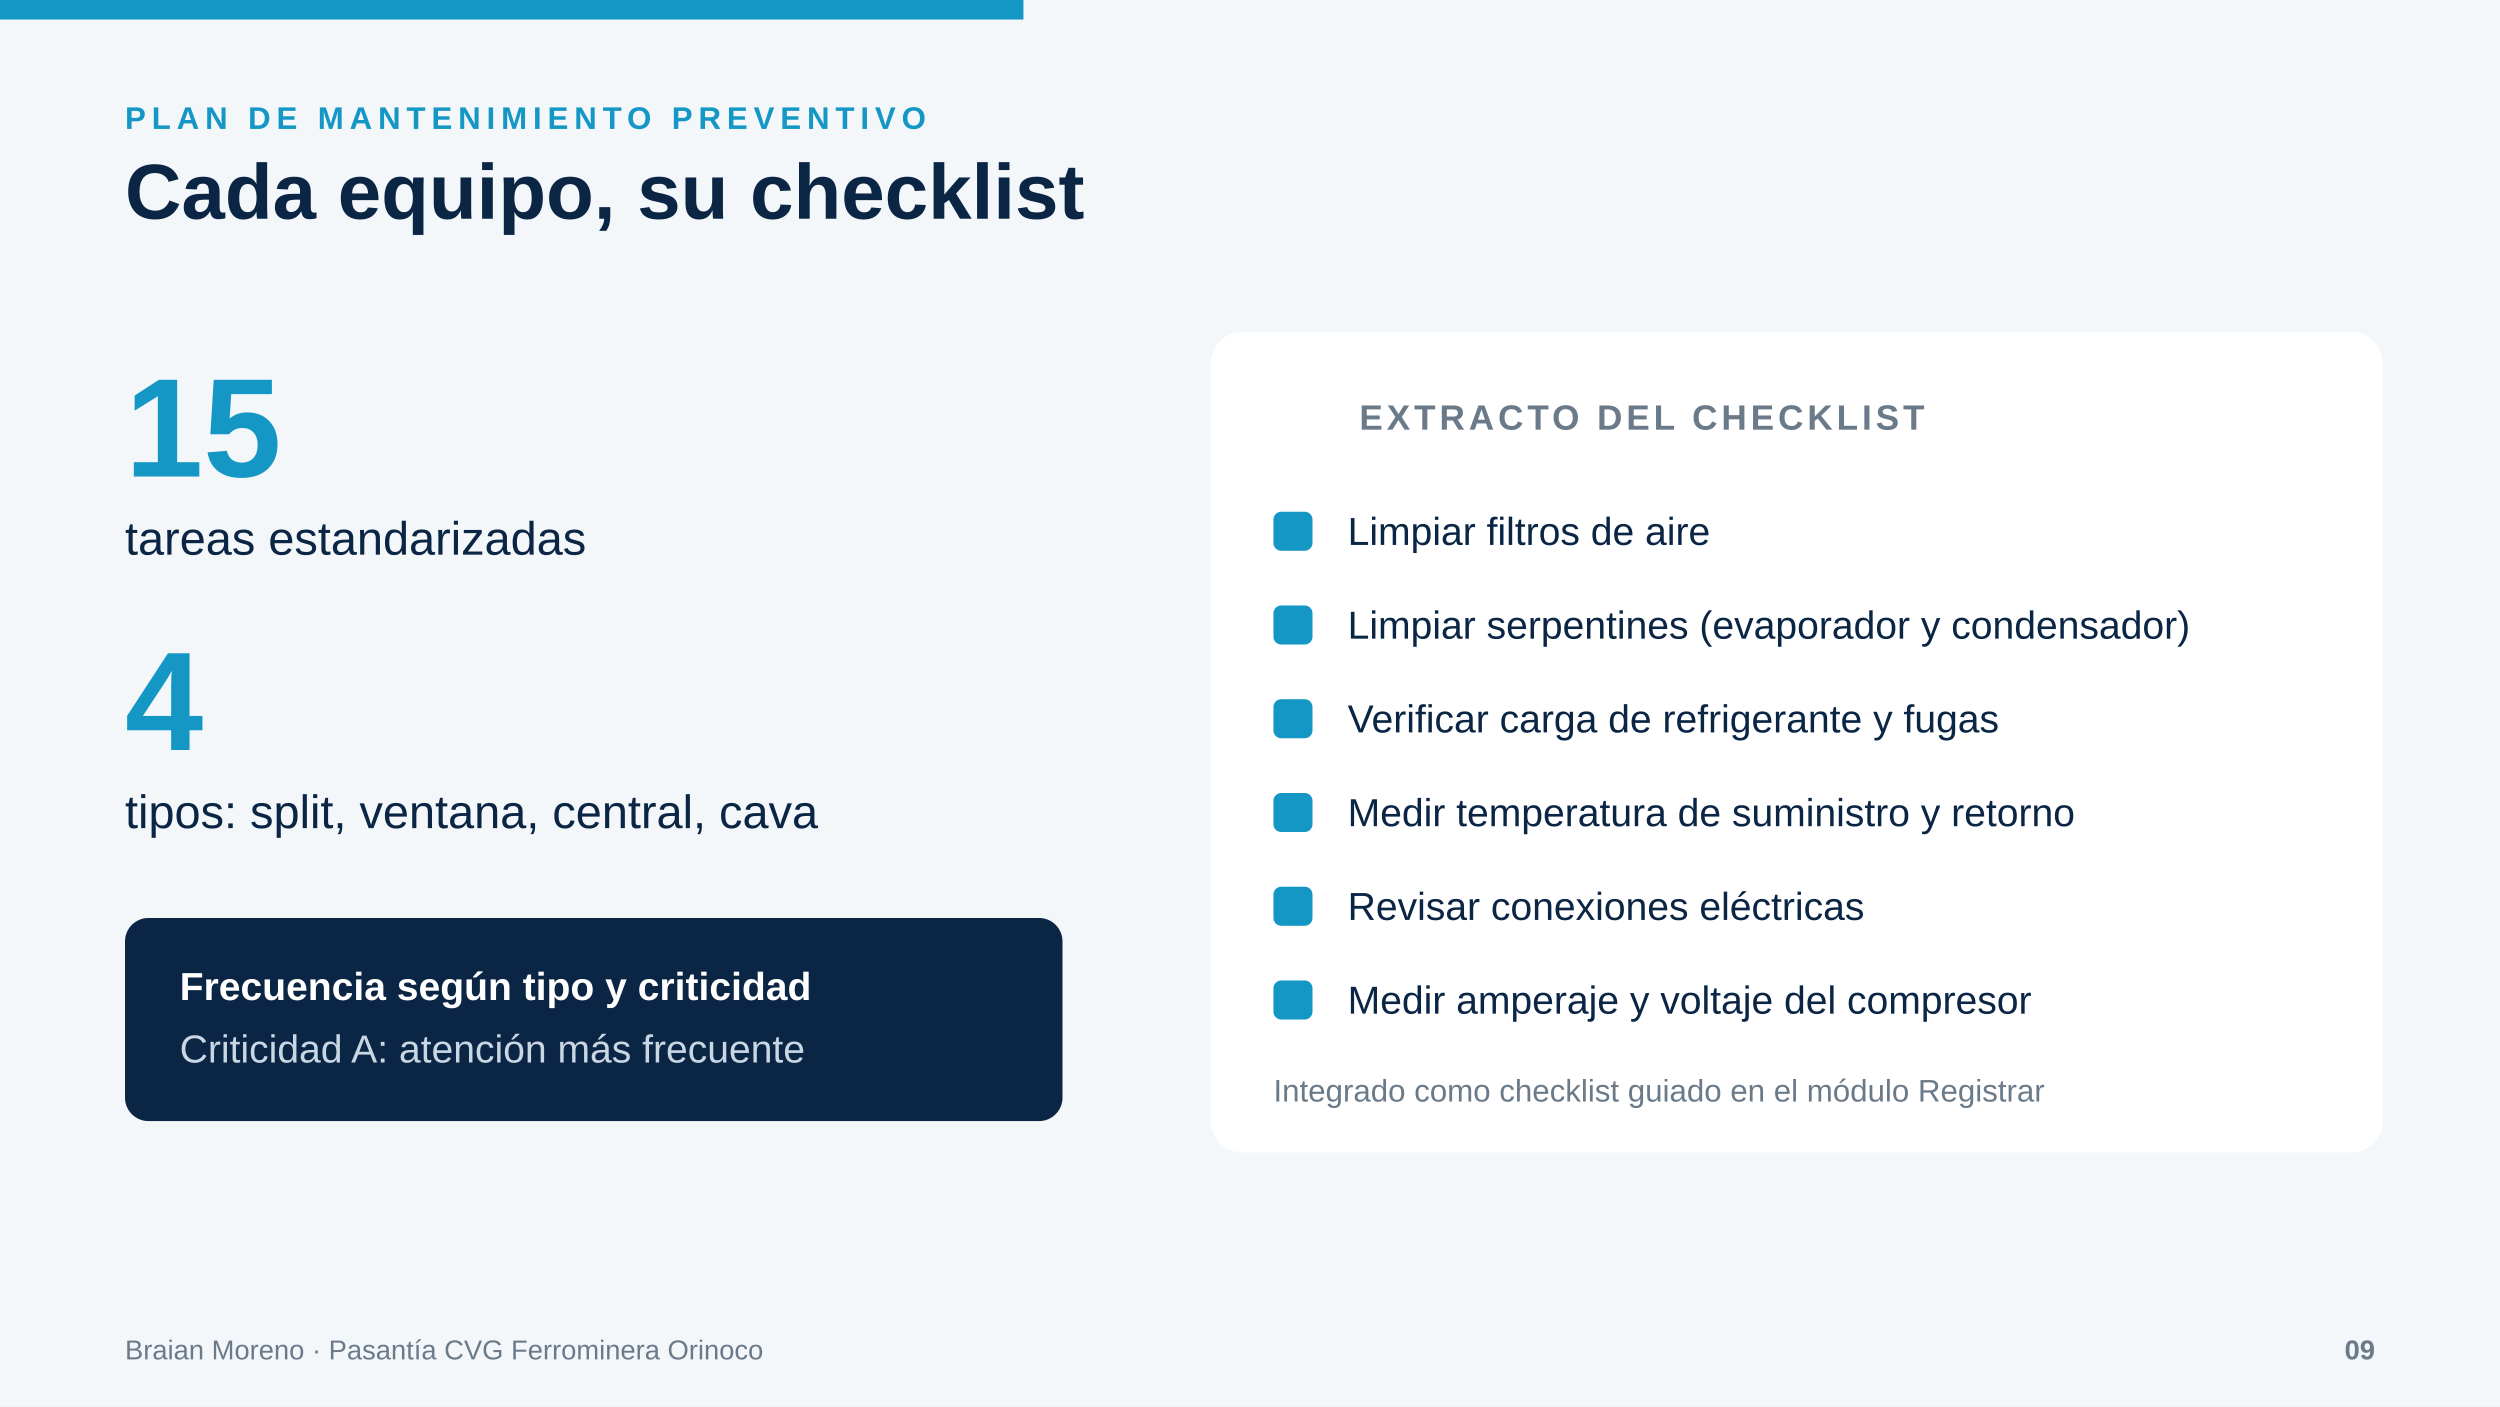
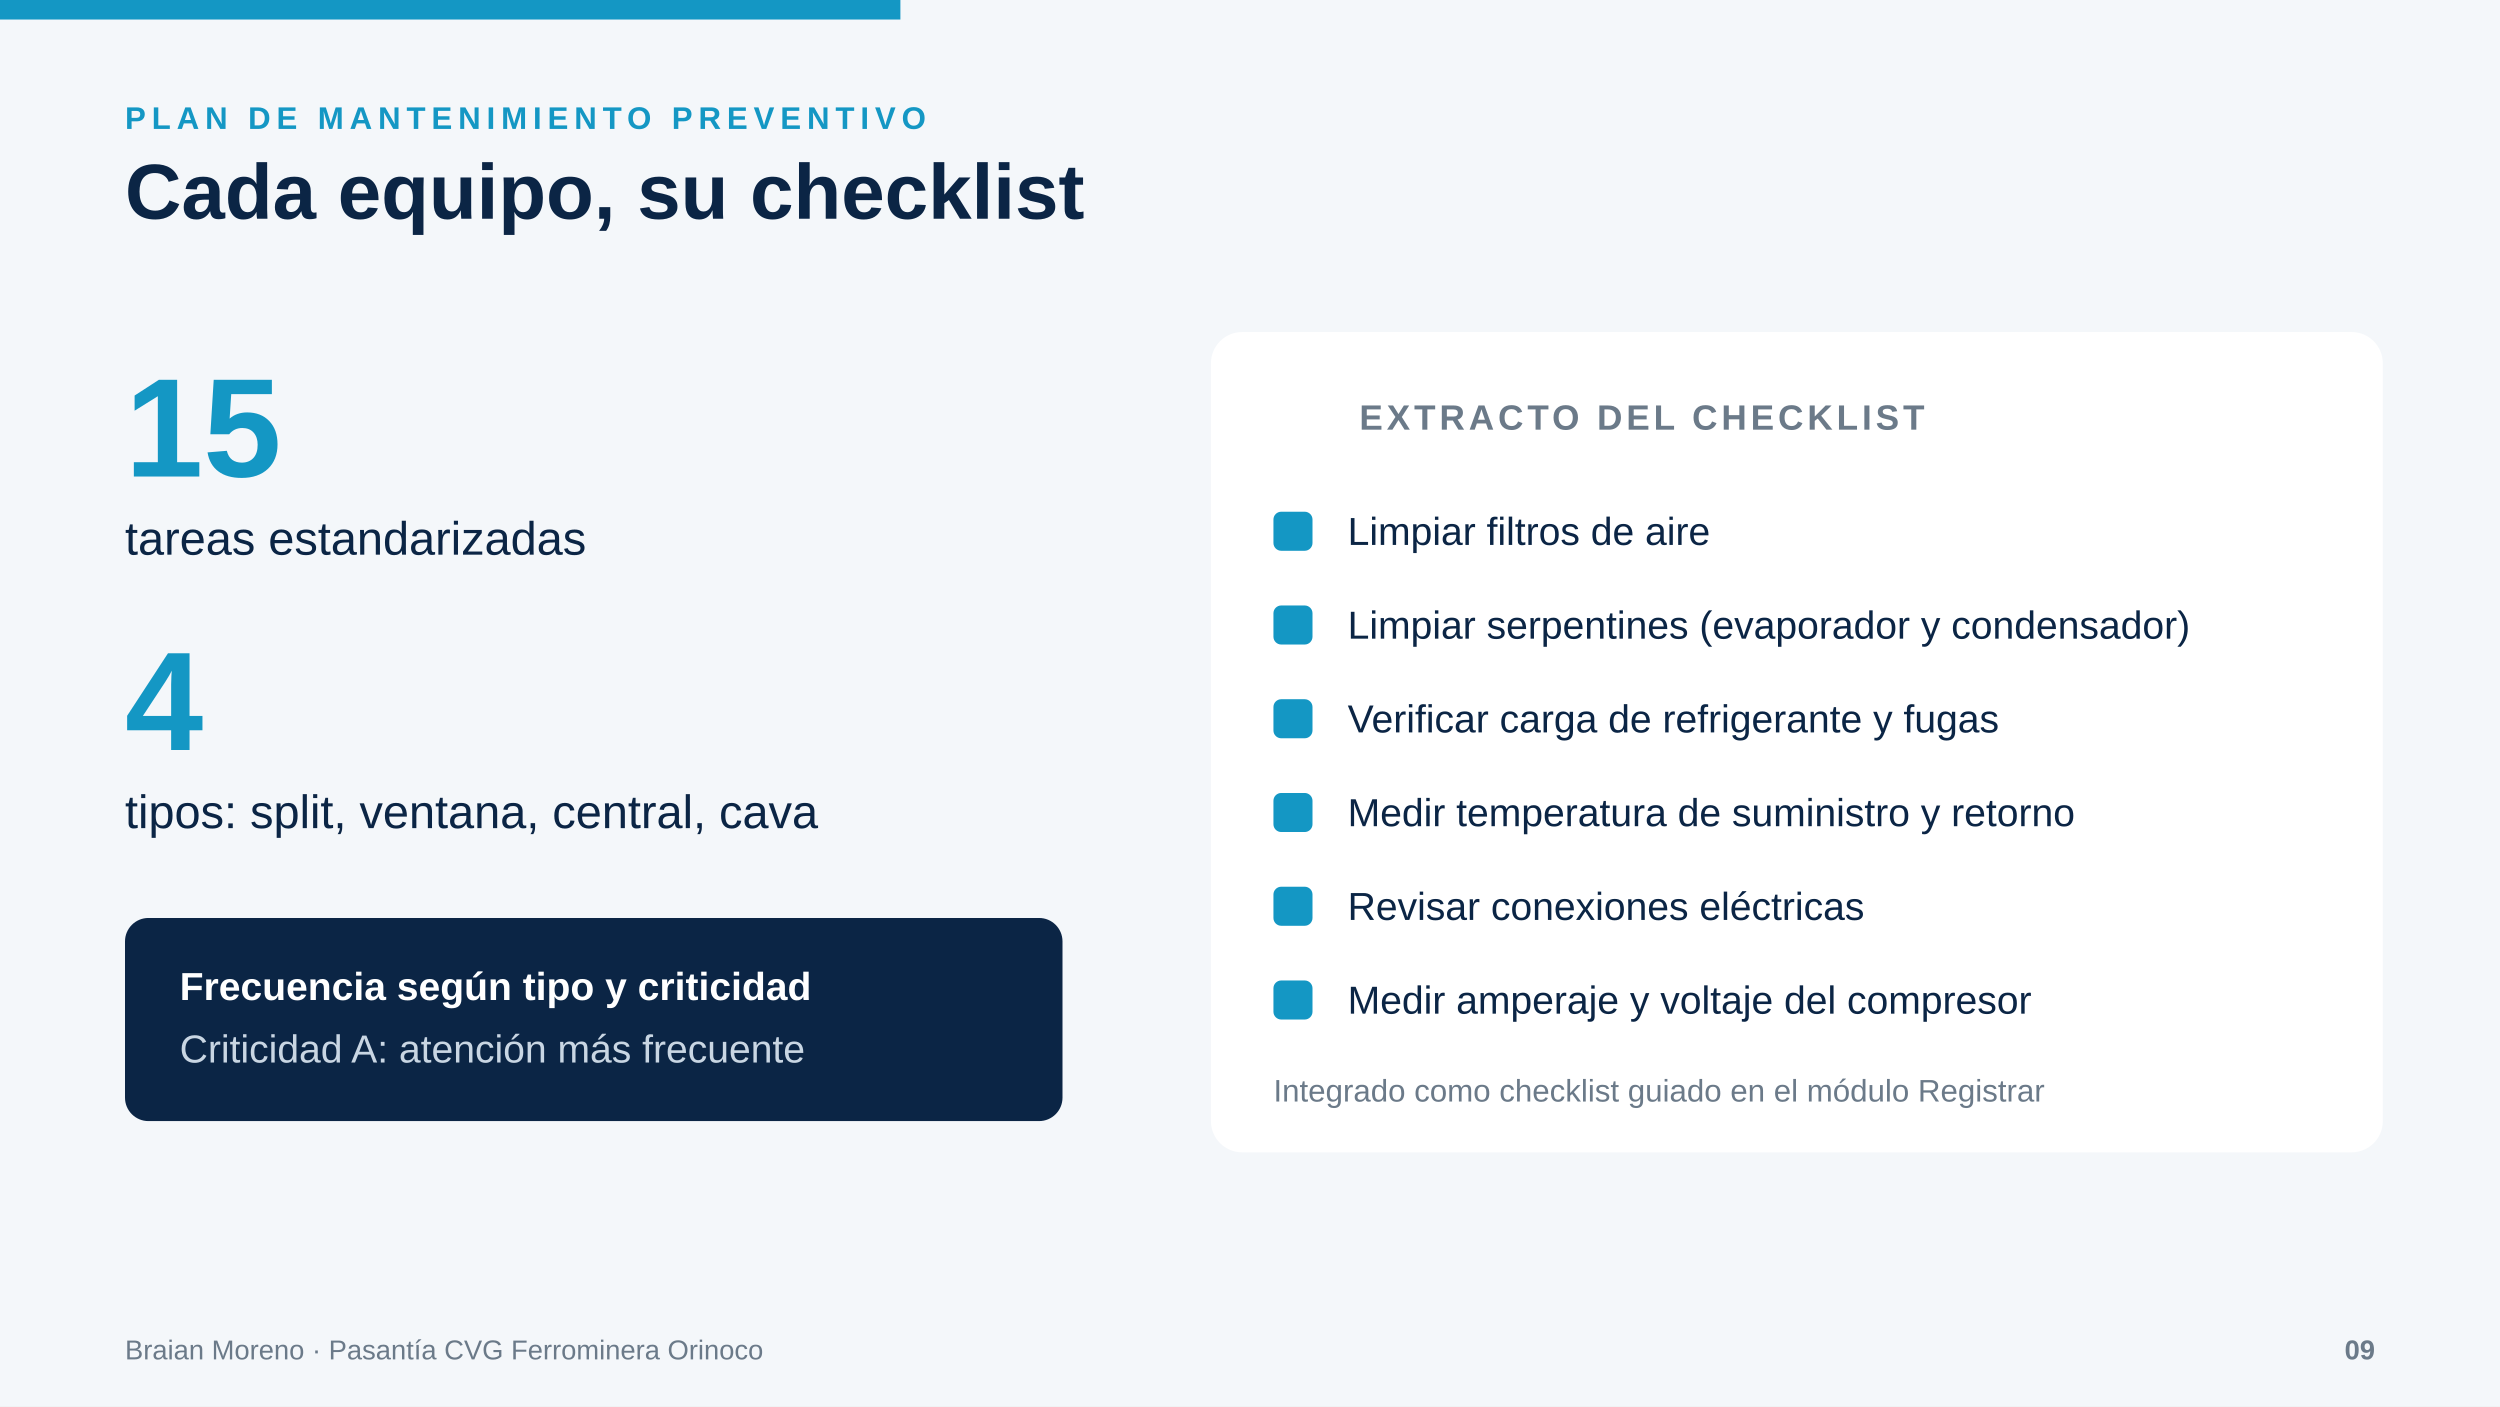
<svg xmlns="http://www.w3.org/2000/svg" viewBox="0 0 1280 720" lang="es-VE" data-pptx-page-role="content" font-family="Segoe UI, Arial, sans-serif">
  <rect id="bg" data-pptx-role="background" x="0" y="0" width="1280" height="720" fill="#F4F7FA" />
-   <g id="barra-avance" data-pptx-role="decoration" data-pptx-bounds="0 0 524 10">
-     <rect x="0" y="0" width="524" height="10" fill="#1497C4" />
+   <g id="barra-avance" data-pptx-role="decoration" data-pptx-bounds="0 0 461 10">
+     <rect x="0" y="0" width="461" height="10" fill="#1497C4" />
  </g>
  <g id="titulo" data-pptx-bounds="60 40 1160 90" font-weight="bold">
    <text x="64" y="66" font-size="16" fill="#1497C4" letter-spacing="3">PLAN DE MANTENIMIENTO PREVENTIVO</text>
    <text x="64" y="112" font-size="40" fill="#0B2545">Cada equipo, su checklist</text>
  </g>
  <g id="cifras-plan" data-pptx-bounds="60 170 500 420">
    <text x="64" y="244" font-size="72" font-weight="bold" fill="#1497C4">15</text>
    <text x="64" y="284" font-size="24" fill="#0B2545">tareas estandarizadas</text>
    <text x="64" y="384" font-size="72" font-weight="bold" fill="#1497C4">4</text>
    <text x="64" y="424" font-size="24" fill="#0B2545">tipos: split, ventana, central, cava</text>
    <rect x="64" y="470" width="480" height="104" rx="12" fill="#0B2545" />
    <text x="92" y="512" font-size="20" font-weight="bold" fill="#FFFFFF">Frecuencia según tipo y criticidad<tspan x="92" dy="32" font-weight="normal" fill="#C9D6E3">Criticidad A: atención más frecuente</tspan>
    </text>
  </g>
  <g id="checklist" data-pptx-bounds="620 170 600 420">
    <rect x="620" y="170" width="600" height="420" rx="16" fill="#FFFFFF" />
    <use data-icon="tabler-filled/clipboard-check" x="652" y="196" width="32" height="32" fill="#1497C4" />
    <text x="696" y="220" font-size="18" font-weight="bold" fill="#6B7A89" letter-spacing="2">EXTRACTO DEL CHECKLIST</text>
    <g fill="#1497C4">
      <rect x="652" y="262" width="20" height="20" rx="4" />
      <rect x="652" y="310" width="20" height="20" rx="4" />
      <rect x="652" y="358" width="20" height="20" rx="4" />
      <rect x="652" y="406" width="20" height="20" rx="4" />
      <rect x="652" y="454" width="20" height="20" rx="4" />
      <rect x="652" y="502" width="20" height="20" rx="4" />
    </g>
    <g font-size="20" fill="#0B2545">
      <text x="690" y="279">Limpiar filtros de aire</text>
      <text x="690" y="327">Limpiar serpentines (evaporador y condensador)</text>
      <text x="690" y="375">Verificar carga de refrigerante y fugas</text>
      <text x="690" y="423">Medir temperatura de suministro y retorno</text>
      <text x="690" y="471">Revisar conexiones eléctricas</text>
      <text x="690" y="519">Medir amperaje y voltaje del compresor</text>
    </g>
    <text x="652" y="564" font-size="16" fill="#6B7A89">Integrado como checklist guiado en el módulo Registrar</text>
  </g>
  <g id="pie" data-pptx-role="footer" data-pptx-bounds="60 676 1160 28" fill="#6B7A89" font-size="14">
    <text x="64" y="696">Braian Moreno · Pasantía CVG Ferrominera Orinoco</text>
    <text x="1216" y="696" font-weight="bold" text-anchor="end">09</text>
  </g>
</svg>
